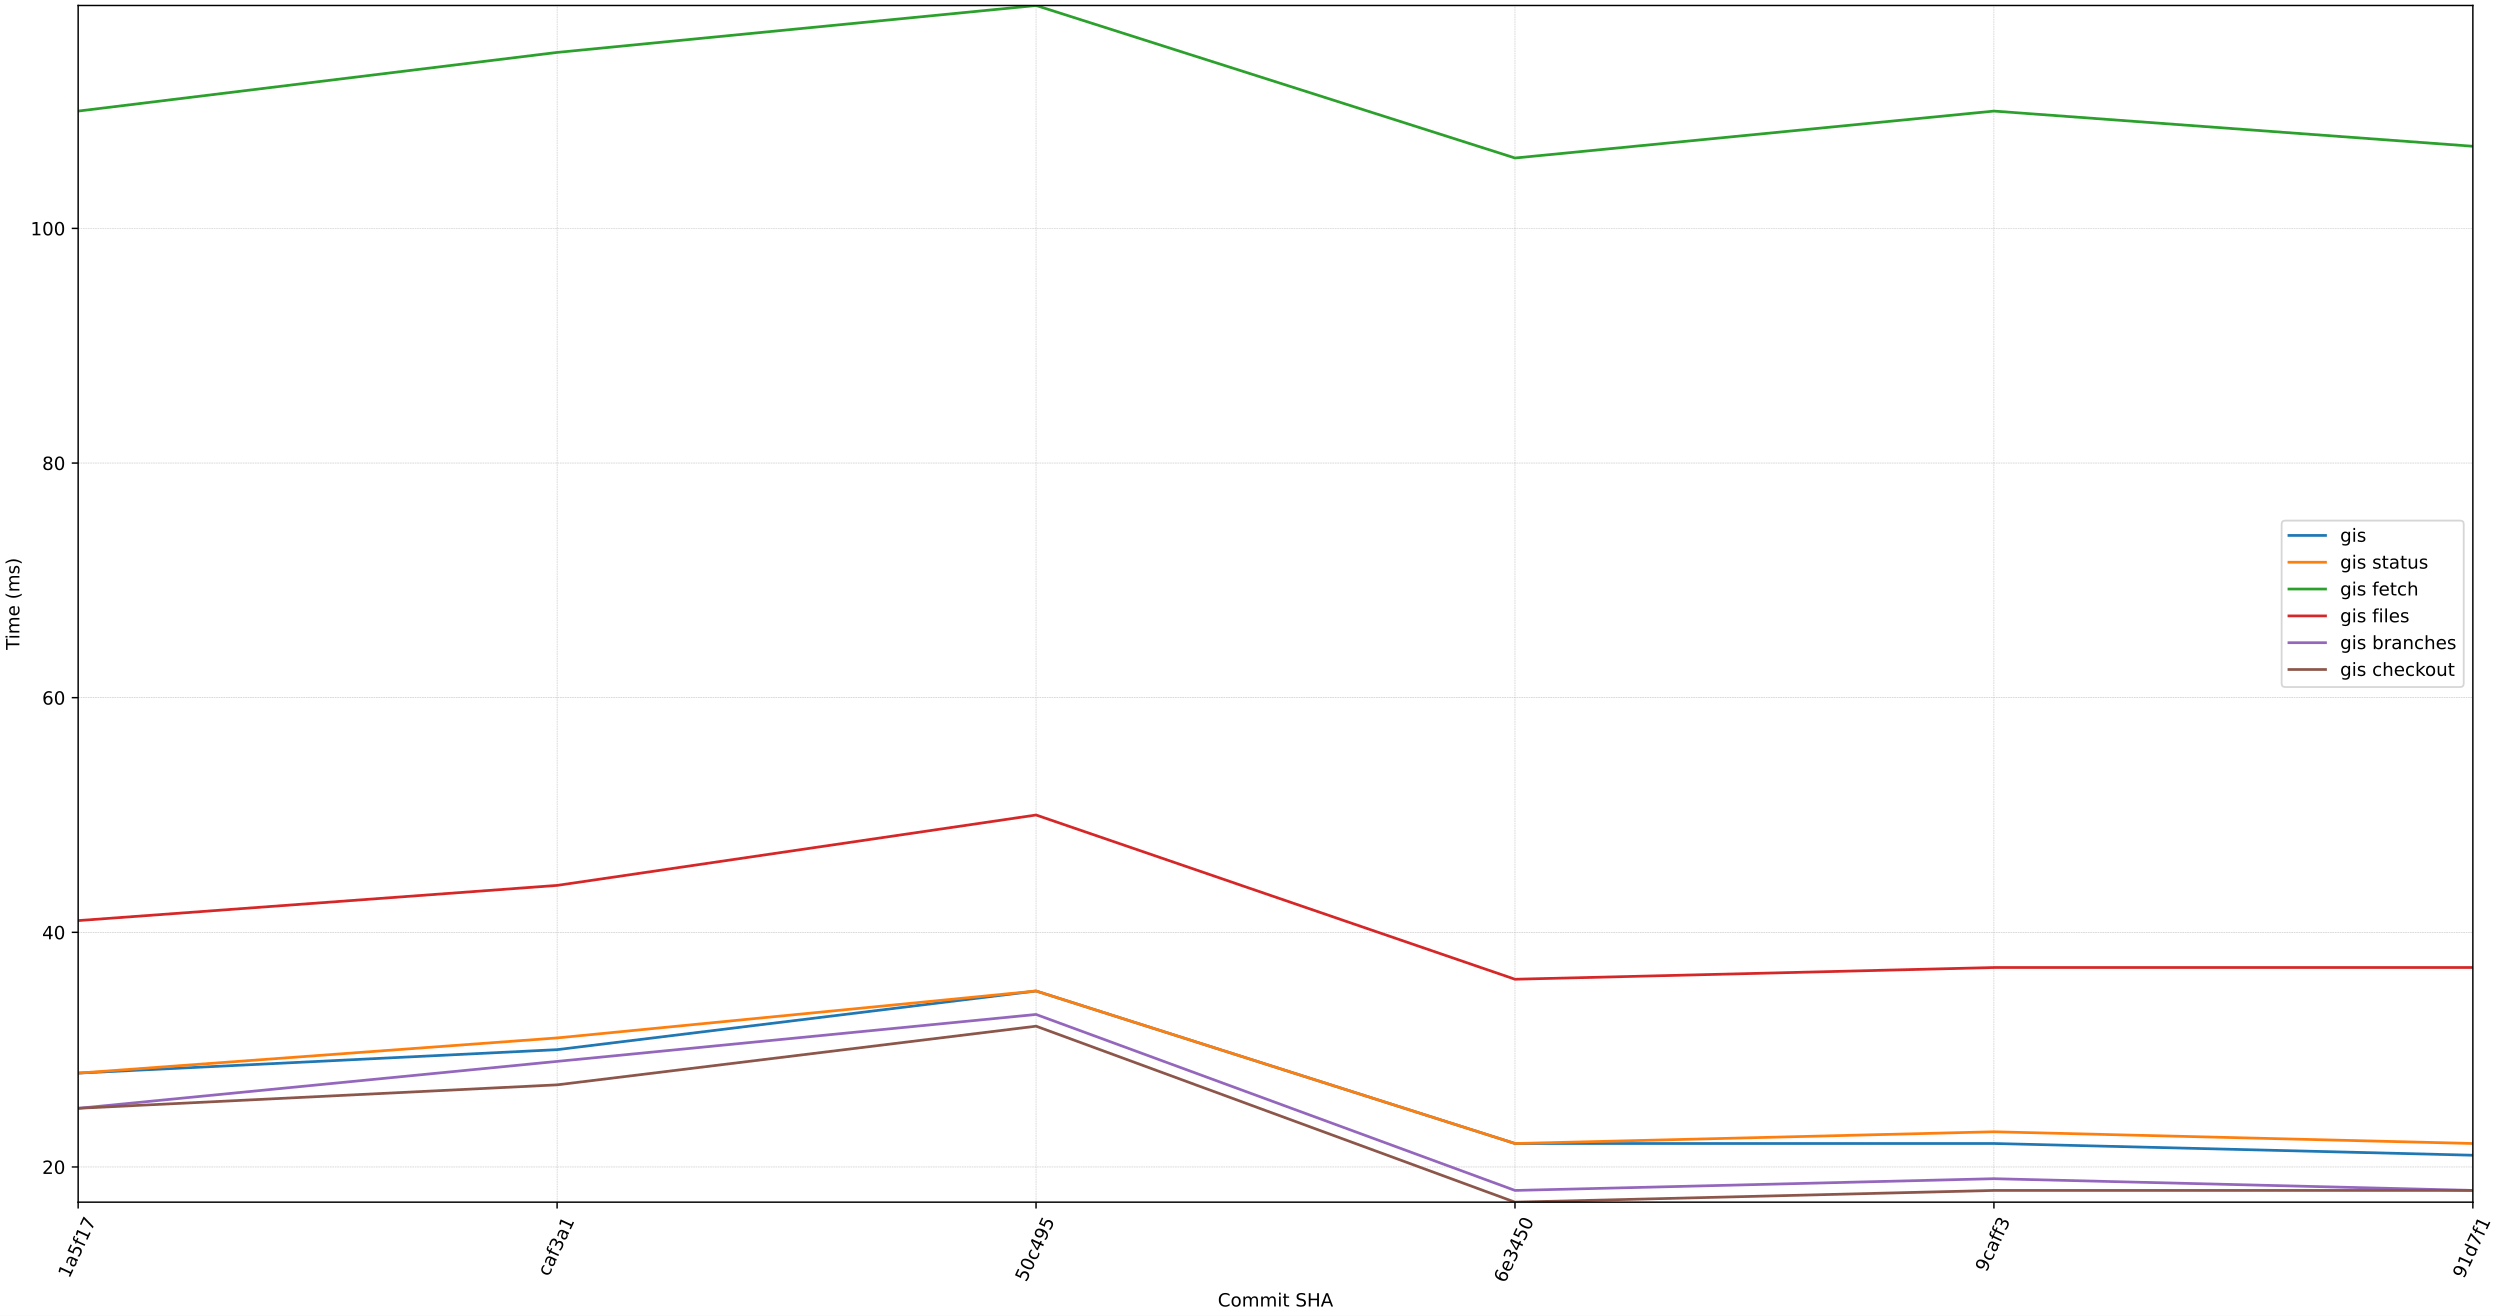
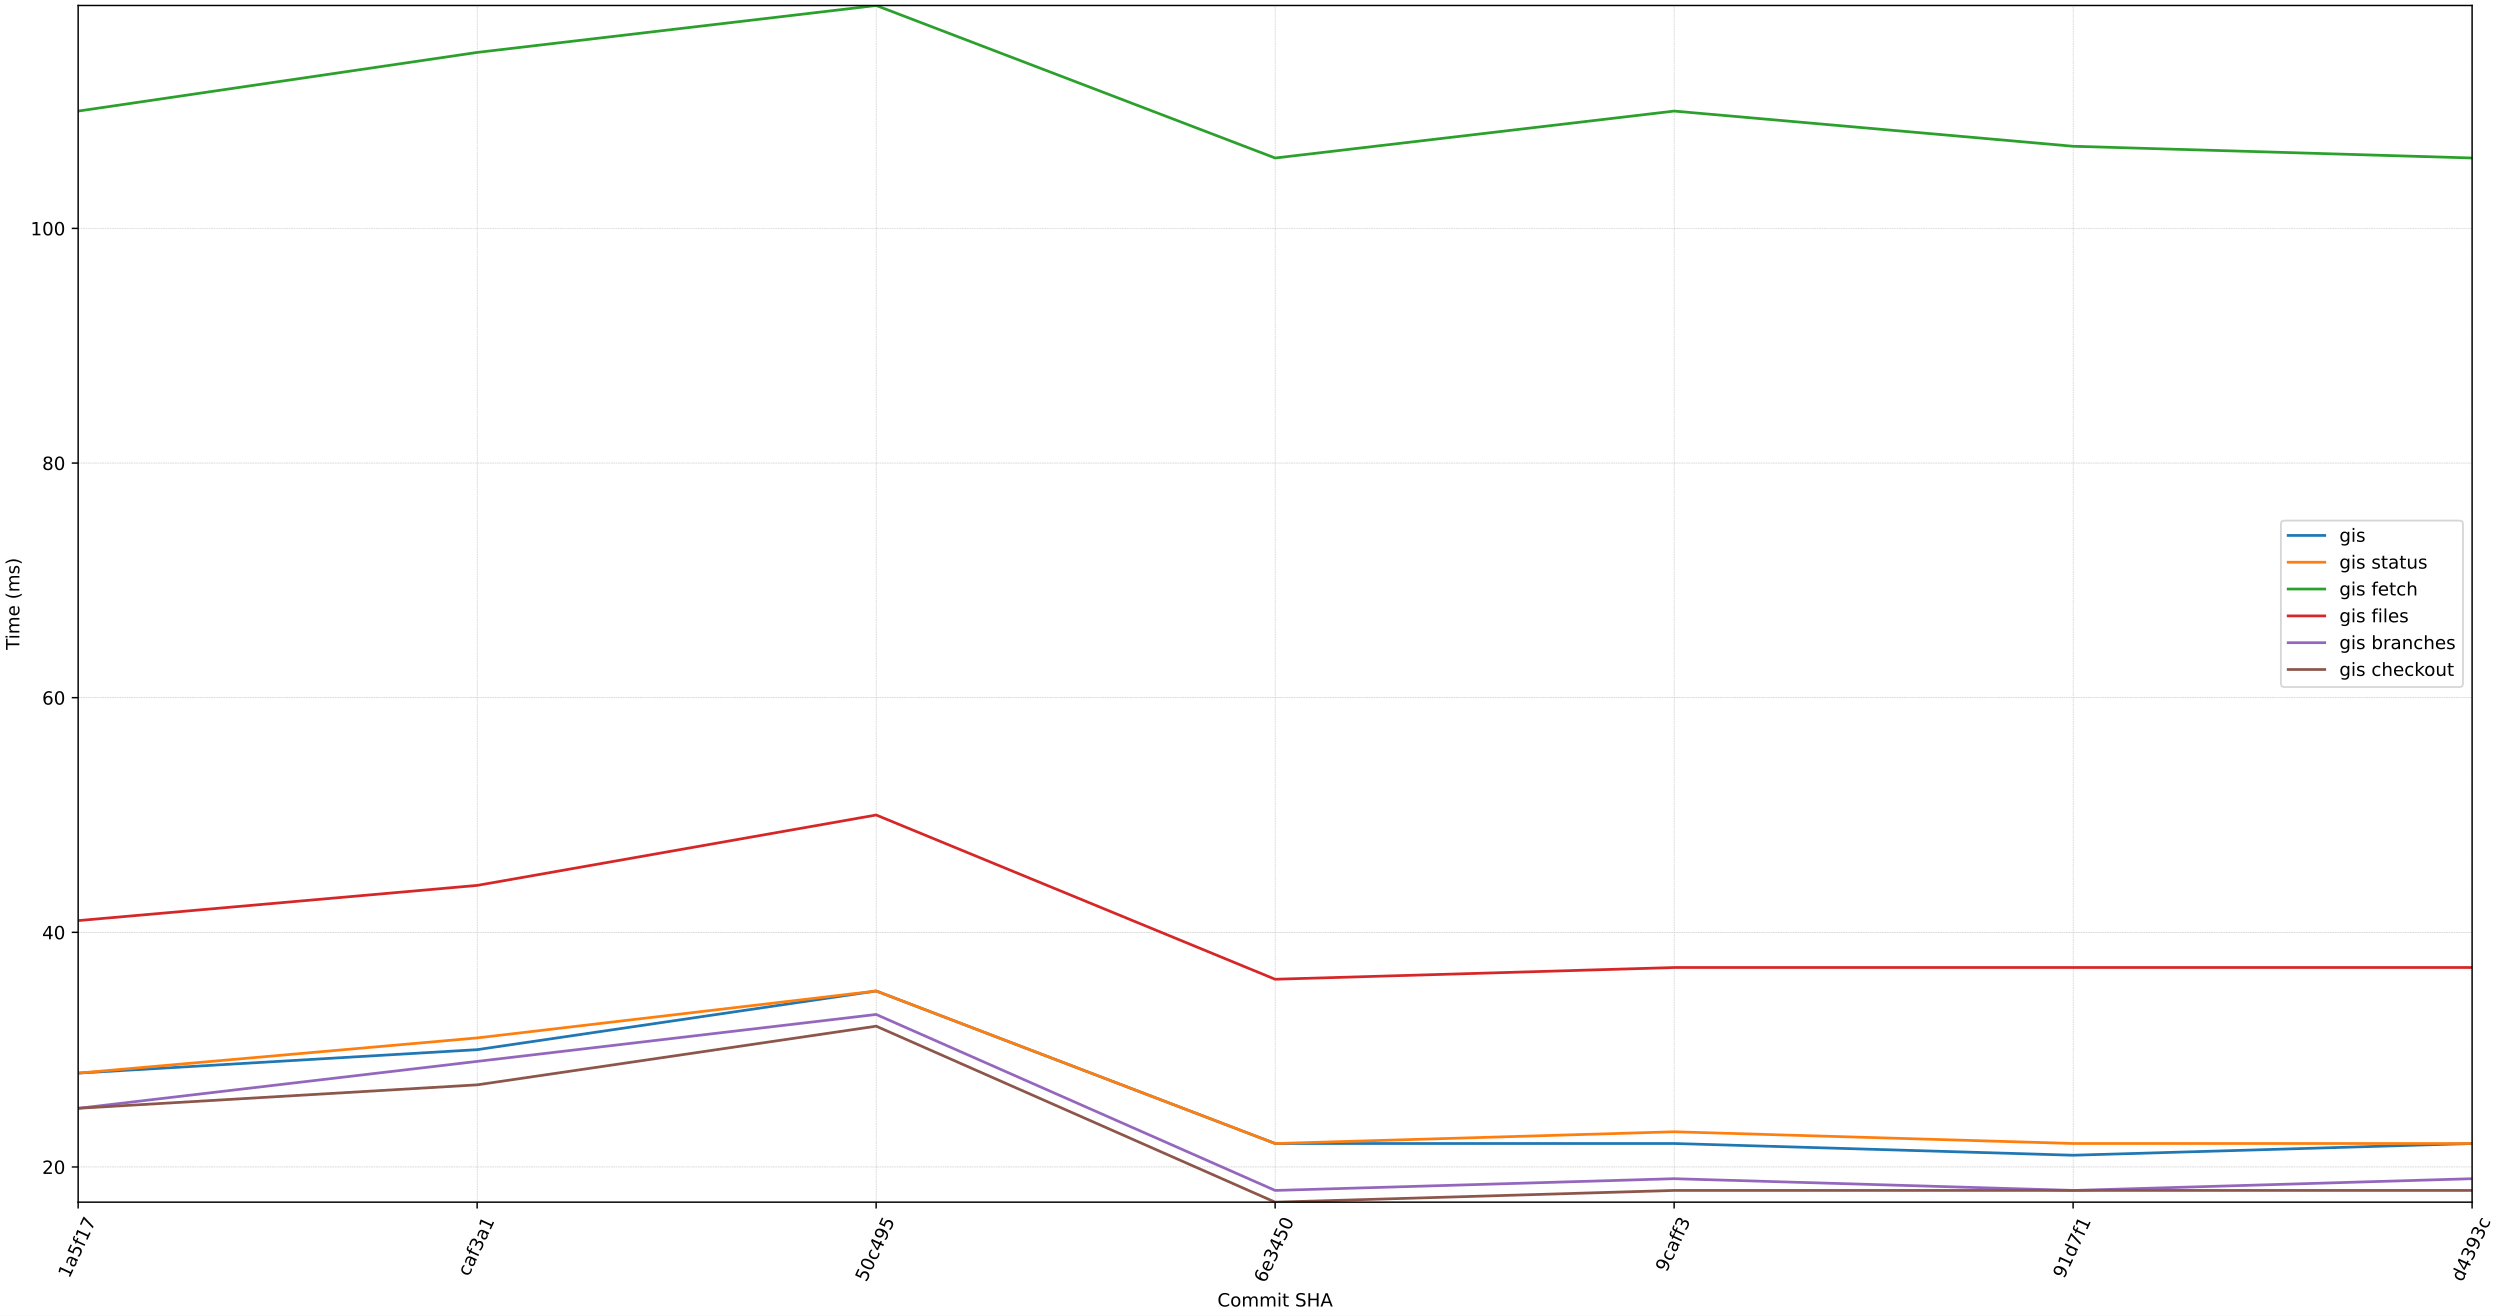
<svg xmlns="http://www.w3.org/2000/svg" xmlns:xlink="http://www.w3.org/1999/xlink" width="1368pt" height="720pt" viewBox="0 0 1368 720" version="1.1">
  <defs>
    <style type="text/css">*{stroke-linejoin: round; stroke-linecap: butt}</style>
  </defs>
  <g id="figure_1">
    <g id="patch_1">
      <path d="M 0 720  L 1368 720  L 1368 0  L 0 0  z " style="fill: #ffffff" />
    </g>
    <g id="axes_1">
      <g id="patch_2">
-         <path d="M 42.766 657.823  L 1353.151 657.823  L 1353.151 3  L 42.766 3  z " style="fill: #ffffff" />
+         <path d="M 42.766 657.823  L 1352.733 657.823  L 1352.733 3  L 42.766 3  z " style="fill: #ffffff" />
      </g>
      <g id="matplotlib.axis_1">
        <g id="xtick_1">
          <g id="line2d_1">
-             <path d="M 42.766 657.823  L 42.766 3  " clip-path="url(#p7c1e77d4f7)" style="fill: none; stroke-dasharray: 0.925,0.4; stroke-dashoffset: 0; stroke: #b0b0b0; stroke-width: 0.25" />
+             <path d="M 42.766 657.823  L 42.766 3  " clip-path="url(#p7af61960ef)" style="fill: none; stroke-dasharray: 0.925,0.4; stroke-dashoffset: 0; stroke: #b0b0b0; stroke-width: 0.25" />
          </g>
          <g id="line2d_2">
            <defs>
-               <path id="m65fc6c724a" d="M 0 0  L 0 3.5  " style="stroke: #000000; stroke-width: 0.8" />
-             </defs>
-             <g>
-               <use xlink:href="#m65fc6c724a" x="42.766" y="657.823" style="stroke: #000000; stroke-width: 0.8" />
+               <path id="meca8434b61" d="M 0 0  L 0 3.5  " style="stroke: #000000; stroke-width: 0.8" />
+             </defs>
+             <g>
+               <use xlink:href="#meca8434b61" x="42.766" y="657.823" style="stroke: #000000; stroke-width: 0.8" />
            </g>
          </g>
          <g id="text_1">
            <g transform="translate(37.85009 699.8442) rotate(-65) scale(0.1 -0.1)">
              <defs>
                <path id="DejaVuSans-31" d="M 794 531  L 1825 531  L 1825 4091  L 703 3866  L 703 4441  L 1819 4666  L 2450 4666  L 2450 531  L 3481 531  L 3481 0  L 794 0  L 794 531  z " transform="scale(0.015625)" />
                <path id="DejaVuSans-61" d="M 2194 1759  Q 1497 1759 1228 1600  Q 959 1441 959 1056  Q 959 750 1161 570  Q 1363 391 1709 391  Q 2188 391 2477 730  Q 2766 1069 2766 1631  L 2766 1759  L 2194 1759  z M 3341 1997  L 3341 0  L 2766 0  L 2766 531  Q 2569 213 2275 61  Q 1981 -91 1556 -91  Q 1019 -91 701 211  Q 384 513 384 1019  Q 384 1609 779 1909  Q 1175 2209 1959 2209  L 2766 2209  L 2766 2266  Q 2766 2663 2505 2880  Q 2244 3097 1772 3097  Q 1472 3097 1187 3025  Q 903 2953 641 2809  L 641 3341  Q 956 3463 1253 3523  Q 1550 3584 1831 3584  Q 2591 3584 2966 3190  Q 3341 2797 3341 1997  z " transform="scale(0.015625)" />
                <path id="DejaVuSans-35" d="M 691 4666  L 3169 4666  L 3169 4134  L 1269 4134  L 1269 2991  Q 1406 3038 1543 3061  Q 1681 3084 1819 3084  Q 2600 3084 3056 2656  Q 3513 2228 3513 1497  Q 3513 744 3044 326  Q 2575 -91 1722 -91  Q 1428 -91 1123 -41  Q 819 9 494 109  L 494 744  Q 775 591 1075 516  Q 1375 441 1709 441  Q 2250 441 2565 725  Q 2881 1009 2881 1497  Q 2881 1984 2565 2268  Q 2250 2553 1709 2553  Q 1456 2553 1204 2497  Q 953 2441 691 2322  L 691 4666  z " transform="scale(0.015625)" />
                <path id="DejaVuSans-66" d="M 2375 4863  L 2375 4384  L 1825 4384  Q 1516 4384 1395 4259  Q 1275 4134 1275 3809  L 1275 3500  L 2222 3500  L 2222 3053  L 1275 3053  L 1275 0  L 697 0  L 697 3053  L 147 3053  L 147 3500  L 697 3500  L 697 3744  Q 697 4328 969 4595  Q 1241 4863 1831 4863  L 2375 4863  z " transform="scale(0.015625)" />
                <path id="DejaVuSans-37" d="M 525 4666  L 3525 4666  L 3525 4397  L 1831 0  L 1172 0  L 2766 4134  L 525 4134  L 525 4666  z " transform="scale(0.015625)" />
              </defs>
              <use xlink:href="#DejaVuSans-31" />
              <use xlink:href="#DejaVuSans-61" x="63.623" />
              <use xlink:href="#DejaVuSans-35" x="124.902" />
              <use xlink:href="#DejaVuSans-66" x="188.525" />
              <use xlink:href="#DejaVuSans-31" x="223.73" />
              <use xlink:href="#DejaVuSans-37" x="287.354" />
            </g>
          </g>
        </g>
        <g id="xtick_2">
          <g id="line2d_3">
-             <path d="M 304.843 657.823  L 304.843 3  " clip-path="url(#p7c1e77d4f7)" style="fill: none; stroke-dasharray: 0.925,0.4; stroke-dashoffset: 0; stroke: #b0b0b0; stroke-width: 0.25" />
+             <path d="M 261.094 657.823  L 261.094 3  " clip-path="url(#p7af61960ef)" style="fill: none; stroke-dasharray: 0.925,0.4; stroke-dashoffset: 0; stroke: #b0b0b0; stroke-width: 0.25" />
          </g>
          <g id="line2d_4">
            <g>
-               <use xlink:href="#m65fc6c724a" x="304.843" y="657.823" style="stroke: #000000; stroke-width: 0.8" />
+               <use xlink:href="#meca8434b61" x="261.094" y="657.823" style="stroke: #000000; stroke-width: 0.8" />
            </g>
          </g>
          <g id="text_2">
-             <g transform="translate(300.1592 698.8486) rotate(-65) scale(0.1 -0.1)">
+             <g transform="translate(256.41 698.8486) rotate(-65) scale(0.1 -0.1)">
              <defs>
                <path id="DejaVuSans-63" d="M 3122 3366  L 3122 2828  Q 2878 2963 2633 3030  Q 2388 3097 2138 3097  Q 1578 3097 1268 2742  Q 959 2388 959 1747  Q 959 1106 1268 751  Q 1578 397 2138 397  Q 2388 397 2633 464  Q 2878 531 3122 666  L 3122 134  Q 2881 22 2623 -34  Q 2366 -91 2075 -91  Q 1284 -91 818 406  Q 353 903 353 1747  Q 353 2603 823 3093  Q 1294 3584 2113 3584  Q 2378 3584 2631 3529  Q 2884 3475 3122 3366  z " transform="scale(0.015625)" />
                <path id="DejaVuSans-33" d="M 2597 2516  Q 3050 2419 3304 2112  Q 3559 1806 3559 1356  Q 3559 666 3084 287  Q 2609 -91 1734 -91  Q 1441 -91 1130 -33  Q 819 25 488 141  L 488 750  Q 750 597 1062 519  Q 1375 441 1716 441  Q 2309 441 2620 675  Q 2931 909 2931 1356  Q 2931 1769 2642 2001  Q 2353 2234 1838 2234  L 1294 2234  L 1294 2753  L 1863 2753  Q 2328 2753 2575 2939  Q 2822 3125 2822 3475  Q 2822 3834 2567 4026  Q 2313 4219 1838 4219  Q 1578 4219 1281 4162  Q 984 4106 628 3988  L 628 4550  Q 988 4650 1302 4700  Q 1616 4750 1894 4750  Q 2613 4750 3031 4423  Q 3450 4097 3450 3541  Q 3450 3153 3228 2886  Q 3006 2619 2597 2516  z " transform="scale(0.015625)" />
              </defs>
              <use xlink:href="#DejaVuSans-63" />
              <use xlink:href="#DejaVuSans-61" x="54.98" />
              <use xlink:href="#DejaVuSans-66" x="116.26" />
              <use xlink:href="#DejaVuSans-33" x="151.465" />
              <use xlink:href="#DejaVuSans-61" x="215.088" />
              <use xlink:href="#DejaVuSans-31" x="276.367" />
            </g>
          </g>
        </g>
        <g id="xtick_3">
          <g id="line2d_5">
-             <path d="M 566.92 657.823  L 566.92 3  " clip-path="url(#p7c1e77d4f7)" style="fill: none; stroke-dasharray: 0.925,0.4; stroke-dashoffset: 0; stroke: #b0b0b0; stroke-width: 0.25" />
+             <path d="M 479.422 657.823  L 479.422 3  " clip-path="url(#p7af61960ef)" style="fill: none; stroke-dasharray: 0.925,0.4; stroke-dashoffset: 0; stroke: #b0b0b0; stroke-width: 0.25" />
          </g>
          <g id="line2d_6">
            <g>
-               <use xlink:href="#m65fc6c724a" x="566.92" y="657.823" style="stroke: #000000; stroke-width: 0.8" />
+               <use xlink:href="#meca8434b61" x="479.422" y="657.823" style="stroke: #000000; stroke-width: 0.8" />
            </g>
          </g>
          <g id="text_3">
-             <g transform="translate(561.5366 701.8494) rotate(-65) scale(0.1 -0.1)">
+             <g transform="translate(474.0382 701.8494) rotate(-65) scale(0.1 -0.1)">
              <defs>
                <path id="DejaVuSans-30" d="M 2034 4250  Q 1547 4250 1301 3770  Q 1056 3291 1056 2328  Q 1056 1369 1301 889  Q 1547 409 2034 409  Q 2525 409 2770 889  Q 3016 1369 3016 2328  Q 3016 3291 2770 3770  Q 2525 4250 2034 4250  z M 2034 4750  Q 2819 4750 3233 4129  Q 3647 3509 3647 2328  Q 3647 1150 3233 529  Q 2819 -91 2034 -91  Q 1250 -91 836 529  Q 422 1150 422 2328  Q 422 3509 836 4129  Q 1250 4750 2034 4750  z " transform="scale(0.015625)" />
                <path id="DejaVuSans-34" d="M 2419 4116  L 825 1625  L 2419 1625  L 2419 4116  z M 2253 4666  L 3047 4666  L 3047 1625  L 3713 1625  L 3713 1100  L 3047 1100  L 3047 0  L 2419 0  L 2419 1100  L 313 1100  L 313 1709  L 2253 4666  z " transform="scale(0.015625)" />
                <path id="DejaVuSans-39" d="M 703 97  L 703 672  Q 941 559 1184 500  Q 1428 441 1663 441  Q 2288 441 2617 861  Q 2947 1281 2994 2138  Q 2813 1869 2534 1725  Q 2256 1581 1919 1581  Q 1219 1581 811 2004  Q 403 2428 403 3163  Q 403 3881 828 4315  Q 1253 4750 1959 4750  Q 2769 4750 3195 4129  Q 3622 3509 3622 2328  Q 3622 1225 3098 567  Q 2575 -91 1691 -91  Q 1453 -91 1209 -44  Q 966 3 703 97  z M 1959 2075  Q 2384 2075 2632 2365  Q 2881 2656 2881 3163  Q 2881 3666 2632 3958  Q 2384 4250 1959 4250  Q 1534 4250 1286 3958  Q 1038 3666 1038 3163  Q 1038 2656 1286 2365  Q 1534 2075 1959 2075  z " transform="scale(0.015625)" />
              </defs>
              <use xlink:href="#DejaVuSans-35" />
              <use xlink:href="#DejaVuSans-30" x="63.623" />
              <use xlink:href="#DejaVuSans-63" x="127.246" />
              <use xlink:href="#DejaVuSans-34" x="182.227" />
              <use xlink:href="#DejaVuSans-39" x="245.85" />
              <use xlink:href="#DejaVuSans-35" x="309.473" />
            </g>
          </g>
        </g>
        <g id="xtick_4">
          <g id="line2d_7">
-             <path d="M 828.997 657.823  L 828.997 3  " clip-path="url(#p7c1e77d4f7)" style="fill: none; stroke-dasharray: 0.925,0.4; stroke-dashoffset: 0; stroke: #b0b0b0; stroke-width: 0.25" />
+             <path d="M 697.749 657.823  L 697.749 3  " clip-path="url(#p7af61960ef)" style="fill: none; stroke-dasharray: 0.925,0.4; stroke-dashoffset: 0; stroke: #b0b0b0; stroke-width: 0.25" />
          </g>
          <g id="line2d_8">
            <g>
-               <use xlink:href="#m65fc6c724a" x="828.997" y="657.823" style="stroke: #000000; stroke-width: 0.8" />
+               <use xlink:href="#meca8434b61" x="697.749" y="657.823" style="stroke: #000000; stroke-width: 0.8" />
            </g>
          </g>
          <g id="text_4">
-             <g transform="translate(823.4752 702.4427) rotate(-65) scale(0.1 -0.1)">
+             <g transform="translate(692.2277 702.4427) rotate(-65) scale(0.1 -0.1)">
              <defs>
                <path id="DejaVuSans-36" d="M 2113 2584  Q 1688 2584 1439 2293  Q 1191 2003 1191 1497  Q 1191 994 1439 701  Q 1688 409 2113 409  Q 2538 409 2786 701  Q 3034 994 3034 1497  Q 3034 2003 2786 2293  Q 2538 2584 2113 2584  z M 3366 4563  L 3366 3988  Q 3128 4100 2886 4159  Q 2644 4219 2406 4219  Q 1781 4219 1451 3797  Q 1122 3375 1075 2522  Q 1259 2794 1537 2939  Q 1816 3084 2150 3084  Q 2853 3084 3261 2657  Q 3669 2231 3669 1497  Q 3669 778 3244 343  Q 2819 -91 2113 -91  Q 1303 -91 875 529  Q 447 1150 447 2328  Q 447 3434 972 4092  Q 1497 4750 2381 4750  Q 2619 4750 2861 4703  Q 3103 4656 3366 4563  z " transform="scale(0.015625)" />
                <path id="DejaVuSans-65" d="M 3597 1894  L 3597 1613  L 953 1613  Q 991 1019 1311 708  Q 1631 397 2203 397  Q 2534 397 2845 478  Q 3156 559 3463 722  L 3463 178  Q 3153 47 2828 -22  Q 2503 -91 2169 -91  Q 1331 -91 842 396  Q 353 884 353 1716  Q 353 2575 817 3079  Q 1281 3584 2069 3584  Q 2775 3584 3186 3129  Q 3597 2675 3597 1894  z M 3022 2063  Q 3016 2534 2758 2815  Q 2500 3097 2075 3097  Q 1594 3097 1305 2825  Q 1016 2553 972 2059  L 3022 2063  z " transform="scale(0.015625)" />
              </defs>
              <use xlink:href="#DejaVuSans-36" />
              <use xlink:href="#DejaVuSans-65" x="63.623" />
              <use xlink:href="#DejaVuSans-33" x="125.146" />
              <use xlink:href="#DejaVuSans-34" x="188.77" />
              <use xlink:href="#DejaVuSans-35" x="252.393" />
              <use xlink:href="#DejaVuSans-30" x="316.016" />
            </g>
          </g>
        </g>
        <g id="xtick_5">
          <g id="line2d_9">
-             <path d="M 1091.074 657.823  L 1091.074 3  " clip-path="url(#p7c1e77d4f7)" style="fill: none; stroke-dasharray: 0.925,0.4; stroke-dashoffset: 0; stroke: #b0b0b0; stroke-width: 0.25" />
+             <path d="M 916.077 657.823  L 916.077 3  " clip-path="url(#p7af61960ef)" style="fill: none; stroke-dasharray: 0.925,0.4; stroke-dashoffset: 0; stroke: #b0b0b0; stroke-width: 0.25" />
          </g>
          <g id="line2d_10">
            <g>
-               <use xlink:href="#m65fc6c724a" x="1091.074" y="657.823" style="stroke: #000000; stroke-width: 0.8" />
+               <use xlink:href="#meca8434b61" x="916.077" y="657.823" style="stroke: #000000; stroke-width: 0.8" />
            </g>
          </g>
          <g id="text_5">
-             <g transform="translate(1086.941 696.4852) rotate(-65) scale(0.1 -0.1)">
+             <g transform="translate(911.9446 696.4852) rotate(-65) scale(0.1 -0.1)">
              <use xlink:href="#DejaVuSans-39" />
              <use xlink:href="#DejaVuSans-63" x="63.623" />
              <use xlink:href="#DejaVuSans-61" x="118.604" />
              <use xlink:href="#DejaVuSans-66" x="179.883" />
              <use xlink:href="#DejaVuSans-66" x="215.088" />
              <use xlink:href="#DejaVuSans-33" x="250.293" />
            </g>
          </g>
        </g>
        <g id="xtick_6">
          <g id="line2d_11">
-             <path d="M 1353.151 657.823  L 1353.151 3  " clip-path="url(#p7c1e77d4f7)" style="fill: none; stroke-dasharray: 0.925,0.4; stroke-dashoffset: 0; stroke: #b0b0b0; stroke-width: 0.25" />
+             <path d="M 1134.405 657.823  L 1134.405 3  " clip-path="url(#p7af61960ef)" style="fill: none; stroke-dasharray: 0.925,0.4; stroke-dashoffset: 0; stroke: #b0b0b0; stroke-width: 0.25" />
          </g>
          <g id="line2d_12">
            <g>
-               <use xlink:href="#m65fc6c724a" x="1353.151" y="657.823" style="stroke: #000000; stroke-width: 0.8" />
+               <use xlink:href="#meca8434b61" x="1134.405" y="657.823" style="stroke: #000000; stroke-width: 0.8" />
            </g>
          </g>
          <g id="text_6">
-             <g transform="translate(1348.189 700.0438) rotate(-65) scale(0.1 -0.1)">
+             <g transform="translate(1129.443 700.0438) rotate(-65) scale(0.1 -0.1)">
              <defs>
                <path id="DejaVuSans-64" d="M 2906 2969  L 2906 4863  L 3481 4863  L 3481 0  L 2906 0  L 2906 525  Q 2725 213 2448 61  Q 2172 -91 1784 -91  Q 1150 -91 751 415  Q 353 922 353 1747  Q 353 2572 751 3078  Q 1150 3584 1784 3584  Q 2172 3584 2448 3432  Q 2725 3281 2906 2969  z M 947 1747  Q 947 1113 1208 752  Q 1469 391 1925 391  Q 2381 391 2643 752  Q 2906 1113 2906 1747  Q 2906 2381 2643 2742  Q 2381 3103 1925 3103  Q 1469 3103 1208 2742  Q 947 2381 947 1747  z " transform="scale(0.015625)" />
              </defs>
              <use xlink:href="#DejaVuSans-39" />
              <use xlink:href="#DejaVuSans-31" x="63.623" />
              <use xlink:href="#DejaVuSans-64" x="127.246" />
              <use xlink:href="#DejaVuSans-37" x="190.723" />
              <use xlink:href="#DejaVuSans-66" x="254.346" />
              <use xlink:href="#DejaVuSans-31" x="289.551" />
            </g>
          </g>
        </g>
-         <g id="text_7">
-           <g transform="translate(666.374 714.9201) scale(0.1 -0.1)">
+         <g id="xtick_7">
+           <g id="line2d_13">
+             <path d="M 1352.733 657.823  L 1352.733 3  " clip-path="url(#p7af61960ef)" style="fill: none; stroke-dasharray: 0.925,0.4; stroke-dashoffset: 0; stroke: #b0b0b0; stroke-width: 0.25" />
+           </g>
+           <g id="line2d_14">
+             <g>
+               <use xlink:href="#meca8434b61" x="1352.733" y="657.823" style="stroke: #000000; stroke-width: 0.8" />
+             </g>
+           </g>
+           <g id="text_7">
+             <g transform="translate(1347.353 701.8366) rotate(-65) scale(0.1 -0.1)">
+               <use xlink:href="#DejaVuSans-64" />
+               <use xlink:href="#DejaVuSans-34" x="63.477" />
+               <use xlink:href="#DejaVuSans-33" x="127.1" />
+               <use xlink:href="#DejaVuSans-39" x="190.723" />
+               <use xlink:href="#DejaVuSans-33" x="254.346" />
+               <use xlink:href="#DejaVuSans-63" x="317.969" />
+             </g>
+           </g>
+         </g>
+         <g id="text_8">
+           <g transform="translate(666.165 714.9201) scale(0.1 -0.1)">
            <defs>
              <path id="DejaVuSans-43" d="M 4122 4306  L 4122 3641  Q 3803 3938 3442 4084  Q 3081 4231 2675 4231  Q 1875 4231 1450 3742  Q 1025 3253 1025 2328  Q 1025 1406 1450 917  Q 1875 428 2675 428  Q 3081 428 3442 575  Q 3803 722 4122 1019  L 4122 359  Q 3791 134 3420 21  Q 3050 -91 2638 -91  Q 1578 -91 968 557  Q 359 1206 359 2328  Q 359 3453 968 4101  Q 1578 4750 2638 4750  Q 3056 4750 3426 4639  Q 3797 4528 4122 4306  z " transform="scale(0.015625)" />
              <path id="DejaVuSans-6f" d="M 1959 3097  Q 1497 3097 1228 2736  Q 959 2375 959 1747  Q 959 1119 1226 758  Q 1494 397 1959 397  Q 2419 397 2687 759  Q 2956 1122 2956 1747  Q 2956 2369 2687 2733  Q 2419 3097 1959 3097  z M 1959 3584  Q 2709 3584 3137 3096  Q 3566 2609 3566 1747  Q 3566 888 3137 398  Q 2709 -91 1959 -91  Q 1206 -91 779 398  Q 353 888 353 1747  Q 353 2609 779 3096  Q 1206 3584 1959 3584  z " transform="scale(0.015625)" />
              <path id="DejaVuSans-6d" d="M 3328 2828  Q 3544 3216 3844 3400  Q 4144 3584 4550 3584  Q 5097 3584 5394 3201  Q 5691 2819 5691 2113  L 5691 0  L 5113 0  L 5113 2094  Q 5113 2597 4934 2840  Q 4756 3084 4391 3084  Q 3944 3084 3684 2787  Q 3425 2491 3425 1978  L 3425 0  L 2847 0  L 2847 2094  Q 2847 2600 2669 2842  Q 2491 3084 2119 3084  Q 1678 3084 1418 2786  Q 1159 2488 1159 1978  L 1159 0  L 581 0  L 581 3500  L 1159 3500  L 1159 2956  Q 1356 3278 1631 3431  Q 1906 3584 2284 3584  Q 2666 3584 2933 3390  Q 3200 3197 3328 2828  z " transform="scale(0.015625)" />
              <path id="DejaVuSans-69" d="M 603 3500  L 1178 3500  L 1178 0  L 603 0  L 603 3500  z M 603 4863  L 1178 4863  L 1178 4134  L 603 4134  L 603 4863  z " transform="scale(0.015625)" />
              <path id="DejaVuSans-74" d="M 1172 4494  L 1172 3500  L 2356 3500  L 2356 3053  L 1172 3053  L 1172 1153  Q 1172 725 1289 603  Q 1406 481 1766 481  L 2356 481  L 2356 0  L 1766 0  Q 1100 0 847 248  Q 594 497 594 1153  L 594 3053  L 172 3053  L 172 3500  L 594 3500  L 594 4494  L 1172 4494  z " transform="scale(0.015625)" />
              <path id="DejaVuSans-20" transform="scale(0.015625)" />
              <path id="DejaVuSans-53" d="M 3425 4513  L 3425 3897  Q 3066 4069 2747 4153  Q 2428 4238 2131 4238  Q 1616 4238 1336 4038  Q 1056 3838 1056 3469  Q 1056 3159 1242 3001  Q 1428 2844 1947 2747  L 2328 2669  Q 3034 2534 3370 2195  Q 3706 1856 3706 1288  Q 3706 609 3251 259  Q 2797 -91 1919 -91  Q 1588 -91 1214 -16  Q 841 59 441 206  L 441 856  Q 825 641 1194 531  Q 1563 422 1919 422  Q 2459 422 2753 634  Q 3047 847 3047 1241  Q 3047 1584 2836 1778  Q 2625 1972 2144 2069  L 1759 2144  Q 1053 2284 737 2584  Q 422 2884 422 3419  Q 422 4038 858 4394  Q 1294 4750 2059 4750  Q 2388 4750 2728 4690  Q 3069 4631 3425 4513  z " transform="scale(0.015625)" />
              <path id="DejaVuSans-48" d="M 628 4666  L 1259 4666  L 1259 2753  L 3553 2753  L 3553 4666  L 4184 4666  L 4184 0  L 3553 0  L 3553 2222  L 1259 2222  L 1259 0  L 628 0  L 628 4666  z " transform="scale(0.015625)" />
              <path id="DejaVuSans-41" d="M 2188 4044  L 1331 1722  L 3047 1722  L 2188 4044  z M 1831 4666  L 2547 4666  L 4325 0  L 3669 0  L 3244 1197  L 1141 1197  L 716 0  L 50 0  L 1831 4666  z " transform="scale(0.015625)" />
            </defs>
            <use xlink:href="#DejaVuSans-43" />
            <use xlink:href="#DejaVuSans-6f" x="69.824" />
            <use xlink:href="#DejaVuSans-6d" x="131.006" />
            <use xlink:href="#DejaVuSans-6d" x="228.418" />
            <use xlink:href="#DejaVuSans-69" x="325.83" />
            <use xlink:href="#DejaVuSans-74" x="353.613" />
            <use xlink:href="#DejaVuSans-20" x="392.822" />
            <use xlink:href="#DejaVuSans-53" x="424.609" />
            <use xlink:href="#DejaVuSans-48" x="488.086" />
            <use xlink:href="#DejaVuSans-41" x="563.281" />
          </g>
        </g>
      </g>
      <g id="matplotlib.axis_2">
        <g id="ytick_1">
-           <g id="line2d_13">
-             <path d="M 42.766 638.563  L 1353.151 638.563  " clip-path="url(#p7c1e77d4f7)" style="fill: none; stroke-dasharray: 0.925,0.4; stroke-dashoffset: 0; stroke: #b0b0b0; stroke-width: 0.25" />
-           </g>
-           <g id="line2d_14">
-             <defs>
-               <path id="mfb8da39ab6" d="M 0 0  L -3.5 0  " style="stroke: #000000; stroke-width: 0.8" />
-             </defs>
-             <g>
-               <use xlink:href="#mfb8da39ab6" x="42.766" y="638.563" style="stroke: #000000; stroke-width: 0.8" />
-             </g>
-           </g>
-           <g id="text_8">
+           <g id="line2d_15">
+             <path d="M 42.766 638.563  L 1352.733 638.563  " clip-path="url(#p7af61960ef)" style="fill: none; stroke-dasharray: 0.925,0.4; stroke-dashoffset: 0; stroke: #b0b0b0; stroke-width: 0.25" />
+           </g>
+           <g id="line2d_16">
+             <defs>
+               <path id="mf3025e511c" d="M 0 0  L -3.5 0  " style="stroke: #000000; stroke-width: 0.8" />
+             </defs>
+             <g>
+               <use xlink:href="#mf3025e511c" x="42.766" y="638.563" style="stroke: #000000; stroke-width: 0.8" />
+             </g>
+           </g>
+           <g id="text_9">
            <g transform="translate(23.04087 642.3627) scale(0.1 -0.1)">
              <defs>
                <path id="DejaVuSans-32" d="M 1228 531  L 3431 531  L 3431 0  L 469 0  L 469 531  Q 828 903 1448 1529  Q 2069 2156 2228 2338  Q 2531 2678 2651 2914  Q 2772 3150 2772 3378  Q 2772 3750 2511 3984  Q 2250 4219 1831 4219  Q 1534 4219 1204 4116  Q 875 4013 500 3803  L 500 4441  Q 881 4594 1212 4672  Q 1544 4750 1819 4750  Q 2544 4750 2975 4387  Q 3406 4025 3406 3419  Q 3406 3131 3298 2873  Q 3191 2616 2906 2266  Q 2828 2175 2409 1742  Q 1991 1309 1228 531  z " transform="scale(0.015625)" />
              </defs>
              <use xlink:href="#DejaVuSans-32" />
              <use xlink:href="#DejaVuSans-30" x="63.623" />
            </g>
          </g>
        </g>
        <g id="ytick_2">
-           <g id="line2d_15">
-             <path d="M 42.766 510.167  L 1353.151 510.167  " clip-path="url(#p7c1e77d4f7)" style="fill: none; stroke-dasharray: 0.925,0.4; stroke-dashoffset: 0; stroke: #b0b0b0; stroke-width: 0.25" />
-           </g>
-           <g id="line2d_16">
-             <g>
-               <use xlink:href="#mfb8da39ab6" x="42.766" y="510.167" style="stroke: #000000; stroke-width: 0.8" />
-             </g>
-           </g>
-           <g id="text_9">
+           <g id="line2d_17">
+             <path d="M 42.766 510.167  L 1352.733 510.167  " clip-path="url(#p7af61960ef)" style="fill: none; stroke-dasharray: 0.925,0.4; stroke-dashoffset: 0; stroke: #b0b0b0; stroke-width: 0.25" />
+           </g>
+           <g id="line2d_18">
+             <g>
+               <use xlink:href="#mf3025e511c" x="42.766" y="510.167" style="stroke: #000000; stroke-width: 0.8" />
+             </g>
+           </g>
+           <g id="text_10">
            <g transform="translate(23.04087 513.9661) scale(0.1 -0.1)">
              <use xlink:href="#DejaVuSans-34" />
              <use xlink:href="#DejaVuSans-30" x="63.623" />
            </g>
          </g>
        </g>
        <g id="ytick_3">
-           <g id="line2d_17">
-             <path d="M 42.766 381.77  L 1353.151 381.77  " clip-path="url(#p7c1e77d4f7)" style="fill: none; stroke-dasharray: 0.925,0.4; stroke-dashoffset: 0; stroke: #b0b0b0; stroke-width: 0.25" />
-           </g>
-           <g id="line2d_18">
-             <g>
-               <use xlink:href="#mfb8da39ab6" x="42.766" y="381.77" style="stroke: #000000; stroke-width: 0.8" />
-             </g>
-           </g>
-           <g id="text_10">
+           <g id="line2d_19">
+             <path d="M 42.766 381.77  L 1352.733 381.77  " clip-path="url(#p7af61960ef)" style="fill: none; stroke-dasharray: 0.925,0.4; stroke-dashoffset: 0; stroke: #b0b0b0; stroke-width: 0.25" />
+           </g>
+           <g id="line2d_20">
+             <g>
+               <use xlink:href="#mf3025e511c" x="42.766" y="381.77" style="stroke: #000000; stroke-width: 0.8" />
+             </g>
+           </g>
+           <g id="text_11">
            <g transform="translate(23.04087 385.5695) scale(0.1 -0.1)">
              <use xlink:href="#DejaVuSans-36" />
              <use xlink:href="#DejaVuSans-30" x="63.623" />
            </g>
          </g>
        </g>
        <g id="ytick_4">
-           <g id="line2d_19">
-             <path d="M 42.766 253.374  L 1353.151 253.374  " clip-path="url(#p7c1e77d4f7)" style="fill: none; stroke-dasharray: 0.925,0.4; stroke-dashoffset: 0; stroke: #b0b0b0; stroke-width: 0.25" />
-           </g>
-           <g id="line2d_20">
-             <g>
-               <use xlink:href="#mfb8da39ab6" x="42.766" y="253.374" style="stroke: #000000; stroke-width: 0.8" />
-             </g>
-           </g>
-           <g id="text_11">
+           <g id="line2d_21">
+             <path d="M 42.766 253.374  L 1352.733 253.374  " clip-path="url(#p7af61960ef)" style="fill: none; stroke-dasharray: 0.925,0.4; stroke-dashoffset: 0; stroke: #b0b0b0; stroke-width: 0.25" />
+           </g>
+           <g id="line2d_22">
+             <g>
+               <use xlink:href="#mf3025e511c" x="42.766" y="253.374" style="stroke: #000000; stroke-width: 0.8" />
+             </g>
+           </g>
+           <g id="text_12">
            <g transform="translate(23.04087 257.1728) scale(0.1 -0.1)">
              <defs>
                <path id="DejaVuSans-38" d="M 2034 2216  Q 1584 2216 1326 1975  Q 1069 1734 1069 1313  Q 1069 891 1326 650  Q 1584 409 2034 409  Q 2484 409 2743 651  Q 3003 894 3003 1313  Q 3003 1734 2745 1975  Q 2488 2216 2034 2216  z M 1403 2484  Q 997 2584 770 2862  Q 544 3141 544 3541  Q 544 4100 942 4425  Q 1341 4750 2034 4750  Q 2731 4750 3128 4425  Q 3525 4100 3525 3541  Q 3525 3141 3298 2862  Q 3072 2584 2669 2484  Q 3125 2378 3379 2068  Q 3634 1759 3634 1313  Q 3634 634 3220 271  Q 2806 -91 2034 -91  Q 1263 -91 848 271  Q 434 634 434 1313  Q 434 1759 690 2068  Q 947 2378 1403 2484  z M 1172 3481  Q 1172 3119 1398 2916  Q 1625 2713 2034 2713  Q 2441 2713 2670 2916  Q 2900 3119 2900 3481  Q 2900 3844 2670 4047  Q 2441 4250 2034 4250  Q 1625 4250 1398 4047  Q 1172 3844 1172 3481  z " transform="scale(0.015625)" />
              </defs>
              <use xlink:href="#DejaVuSans-38" />
              <use xlink:href="#DejaVuSans-30" x="63.623" />
            </g>
          </g>
        </g>
        <g id="ytick_5">
-           <g id="line2d_21">
-             <path d="M 42.766 124.977  L 1353.151 124.977  " clip-path="url(#p7c1e77d4f7)" style="fill: none; stroke-dasharray: 0.925,0.4; stroke-dashoffset: 0; stroke: #b0b0b0; stroke-width: 0.25" />
-           </g>
-           <g id="line2d_22">
-             <g>
-               <use xlink:href="#mfb8da39ab6" x="42.766" y="124.977" style="stroke: #000000; stroke-width: 0.8" />
-             </g>
-           </g>
-           <g id="text_12">
+           <g id="line2d_23">
+             <path d="M 42.766 124.977  L 1352.733 124.977  " clip-path="url(#p7af61960ef)" style="fill: none; stroke-dasharray: 0.925,0.4; stroke-dashoffset: 0; stroke: #b0b0b0; stroke-width: 0.25" />
+           </g>
+           <g id="line2d_24">
+             <g>
+               <use xlink:href="#mf3025e511c" x="42.766" y="124.977" style="stroke: #000000; stroke-width: 0.8" />
+             </g>
+           </g>
+           <g id="text_13">
            <g transform="translate(16.67836 128.7762) scale(0.1 -0.1)">
              <use xlink:href="#DejaVuSans-31" />
              <use xlink:href="#DejaVuSans-30" x="63.623" />
              <use xlink:href="#DejaVuSans-30" x="127.246" />
            </g>
          </g>
        </g>
-         <g id="text_13">
+         <g id="text_14">
          <g transform="translate(10.59868 355.6108) rotate(-90) scale(0.1 -0.1)">
            <defs>
              <path id="DejaVuSans-54" d="M -19 4666  L 3928 4666  L 3928 4134  L 2272 4134  L 2272 0  L 1638 0  L 1638 4134  L -19 4134  L -19 4666  z " transform="scale(0.015625)" />
              <path id="DejaVuSans-28" d="M 1984 4856  Q 1566 4138 1362 3434  Q 1159 2731 1159 2009  Q 1159 1288 1364 580  Q 1569 -128 1984 -844  L 1484 -844  Q 1016 -109 783 600  Q 550 1309 550 2009  Q 550 2706 781 3412  Q 1013 4119 1484 4856  L 1984 4856  z " transform="scale(0.015625)" />
              <path id="DejaVuSans-73" d="M 2834 3397  L 2834 2853  Q 2591 2978 2328 3040  Q 2066 3103 1784 3103  Q 1356 3103 1142 2972  Q 928 2841 928 2578  Q 928 2378 1081 2264  Q 1234 2150 1697 2047  L 1894 2003  Q 2506 1872 2764 1633  Q 3022 1394 3022 966  Q 3022 478 2636 193  Q 2250 -91 1575 -91  Q 1294 -91 989 -36  Q 684 19 347 128  L 347 722  Q 666 556 975 473  Q 1284 391 1588 391  Q 1994 391 2212 530  Q 2431 669 2431 922  Q 2431 1156 2273 1281  Q 2116 1406 1581 1522  L 1381 1569  Q 847 1681 609 1914  Q 372 2147 372 2553  Q 372 3047 722 3315  Q 1072 3584 1716 3584  Q 2034 3584 2315 3537  Q 2597 3491 2834 3397  z " transform="scale(0.015625)" />
              <path id="DejaVuSans-29" d="M 513 4856  L 1013 4856  Q 1481 4119 1714 3412  Q 1947 2706 1947 2009  Q 1947 1309 1714 600  Q 1481 -109 1013 -844  L 513 -844  Q 928 -128 1133 580  Q 1338 1288 1338 2009  Q 1338 2731 1133 3434  Q 928 4138 513 4856  z " transform="scale(0.015625)" />
            </defs>
            <use xlink:href="#DejaVuSans-54" />
            <use xlink:href="#DejaVuSans-69" x="57.959" />
            <use xlink:href="#DejaVuSans-6d" x="85.742" />
            <use xlink:href="#DejaVuSans-65" x="183.154" />
            <use xlink:href="#DejaVuSans-20" x="244.678" />
            <use xlink:href="#DejaVuSans-28" x="276.465" />
            <use xlink:href="#DejaVuSans-6d" x="315.479" />
            <use xlink:href="#DejaVuSans-73" x="412.891" />
            <use xlink:href="#DejaVuSans-29" x="464.99" />
          </g>
        </g>
      </g>
-       <g id="line2d_23">
-         <path d="M 42.766 587.205  L 304.843 574.365  L 566.92 542.266  L 828.997 625.724  L 1091.074 625.724  L 1353.151 632.144  " clip-path="url(#p7c1e77d4f7)" style="fill: none; stroke: #1f77b4; stroke-width: 1.5; stroke-linecap: square" />
-       </g>
-       <g id="line2d_24">
-         <path d="M 42.766 587.205  L 304.843 567.945  L 566.92 542.266  L 828.997 625.724  L 1091.074 619.304  L 1353.151 625.724  " clip-path="url(#p7c1e77d4f7)" style="fill: none; stroke: #ff7f0e; stroke-width: 1.5; stroke-linecap: square" />
-       </g>
      <g id="line2d_25">
-         <path d="M 42.766 60.779  L 304.843 28.68  L 566.92 3  L 828.997 86.458  L 1091.074 60.779  L 1353.151 80.038  " clip-path="url(#p7c1e77d4f7)" style="fill: none; stroke: #2ca02c; stroke-width: 1.5; stroke-linecap: square" />
+         <path d="M 42.766 587.205  L 261.094 574.365  L 479.422 542.266  L 697.749 625.724  L 916.077 625.724  L 1134.405 632.144  L 1352.733 625.724  " clip-path="url(#p7af61960ef)" style="fill: none; stroke: #1f77b4; stroke-width: 1.5; stroke-linecap: square" />
      </g>
      <g id="line2d_26">
-         <path d="M 42.766 503.747  L 304.843 484.488  L 566.92 445.969  L 828.997 535.846  L 1091.074 529.426  L 1353.151 529.426  " clip-path="url(#p7c1e77d4f7)" style="fill: none; stroke: #d62728; stroke-width: 1.5; stroke-linecap: square" />
+         <path d="M 42.766 587.205  L 261.094 567.945  L 479.422 542.266  L 697.749 625.724  L 916.077 619.304  L 1134.405 625.724  L 1352.733 625.724  " clip-path="url(#p7af61960ef)" style="fill: none; stroke: #ff7f0e; stroke-width: 1.5; stroke-linecap: square" />
      </g>
      <g id="line2d_27">
-         <path d="M 42.766 606.464  L 304.843 580.785  L 566.92 555.106  L 828.997 651.403  L 1091.074 644.983  L 1353.151 651.403  " clip-path="url(#p7c1e77d4f7)" style="fill: none; stroke: #9467bd; stroke-width: 1.5; stroke-linecap: square" />
+         <path d="M 42.766 60.779  L 261.094 28.68  L 479.422 3  L 697.749 86.458  L 916.077 60.779  L 1134.405 80.038  L 1352.733 86.458  " clip-path="url(#p7af61960ef)" style="fill: none; stroke: #2ca02c; stroke-width: 1.5; stroke-linecap: square" />
      </g>
      <g id="line2d_28">
-         <path d="M 42.766 606.464  L 304.843 593.625  L 566.92 561.525  L 828.997 657.823  L 1091.074 651.403  L 1353.151 651.403  " clip-path="url(#p7c1e77d4f7)" style="fill: none; stroke: #8c564b; stroke-width: 1.5; stroke-linecap: square" />
+         <path d="M 42.766 503.747  L 261.094 484.488  L 479.422 445.969  L 697.749 535.846  L 916.077 529.426  L 1134.405 529.426  L 1352.733 529.426  " clip-path="url(#p7af61960ef)" style="fill: none; stroke: #d62728; stroke-width: 1.5; stroke-linecap: square" />
+       </g>
+       <g id="line2d_29">
+         <path d="M 42.766 606.464  L 261.094 580.785  L 479.422 555.106  L 697.749 651.403  L 916.077 644.983  L 1134.405 651.403  L 1352.733 644.983  " clip-path="url(#p7af61960ef)" style="fill: none; stroke: #9467bd; stroke-width: 1.5; stroke-linecap: square" />
+       </g>
+       <g id="line2d_30">
+         <path d="M 42.766 606.464  L 261.094 593.625  L 479.422 561.525  L 697.749 657.823  L 916.077 651.403  L 1134.405 651.403  L 1352.733 651.403  " clip-path="url(#p7af61960ef)" style="fill: none; stroke: #8c564b; stroke-width: 1.5; stroke-linecap: square" />
      </g>
      <g id="patch_3">
        <path d="M 42.766 657.823  L 42.766 3  " style="fill: none; stroke: #000000; stroke-width: 0.8; stroke-linejoin: miter; stroke-linecap: square" />
      </g>
      <g id="patch_4">
-         <path d="M 1353.151 657.823  L 1353.151 3  " style="fill: none; stroke: #000000; stroke-width: 0.8; stroke-linejoin: miter; stroke-linecap: square" />
+         <path d="M 1352.733 657.823  L 1352.733 3  " style="fill: none; stroke: #000000; stroke-width: 0.8; stroke-linejoin: miter; stroke-linecap: square" />
      </g>
      <g id="patch_5">
-         <path d="M 42.766 657.823  L 1353.151 657.823  " style="fill: none; stroke: #000000; stroke-width: 0.8; stroke-linejoin: miter; stroke-linecap: square" />
+         <path d="M 42.766 657.823  L 1352.733 657.823  " style="fill: none; stroke: #000000; stroke-width: 0.8; stroke-linejoin: miter; stroke-linecap: square" />
      </g>
      <g id="patch_6">
-         <path d="M 42.766 3  L 1353.151 3  " style="fill: none; stroke: #000000; stroke-width: 0.8; stroke-linejoin: miter; stroke-linecap: square" />
+         <path d="M 42.766 3  L 1352.733 3  " style="fill: none; stroke: #000000; stroke-width: 0.8; stroke-linejoin: miter; stroke-linecap: square" />
      </g>
      <g id="legend_1">
        <g id="patch_7">
-           <path d="M 1250.513 375.946  L 1346.151 375.946  Q 1348.151 375.946 1348.151 373.946  L 1348.151 286.877  Q 1348.151 284.877 1346.151 284.877  L 1250.513 284.877  Q 1248.513 284.877 1248.513 286.877  L 1248.513 373.946  Q 1248.513 375.946 1250.513 375.946  z " style="fill: #ffffff; opacity: 0.8; stroke: #cccccc; stroke-linejoin: miter" />
-         </g>
-         <g id="line2d_29">
-           <path d="M 1252.513 292.976  L 1262.513 292.976  L 1272.513 292.976  " style="fill: none; stroke: #1f77b4; stroke-width: 1.5; stroke-linecap: square" />
-         </g>
-         <g id="text_14">
-           <g transform="translate(1280.513 296.4757) scale(0.1 -0.1)">
+           <path d="M 1250.095 375.946  L 1345.733 375.946  Q 1347.733 375.946 1347.733 373.946  L 1347.733 286.877  Q 1347.733 284.877 1345.733 284.877  L 1250.095 284.877  Q 1248.095 284.877 1248.095 286.877  L 1248.095 373.946  Q 1248.095 375.946 1250.095 375.946  z " style="fill: #ffffff; opacity: 0.8; stroke: #cccccc; stroke-linejoin: miter" />
+         </g>
+         <g id="line2d_31">
+           <path d="M 1252.095 292.976  L 1262.095 292.976  L 1272.095 292.976  " style="fill: none; stroke: #1f77b4; stroke-width: 1.5; stroke-linecap: square" />
+         </g>
+         <g id="text_15">
+           <g transform="translate(1280.095 296.4757) scale(0.1 -0.1)">
            <defs>
              <path id="DejaVuSans-67" d="M 2906 1791  Q 2906 2416 2648 2759  Q 2391 3103 1925 3103  Q 1463 3103 1205 2759  Q 947 2416 947 1791  Q 947 1169 1205 825  Q 1463 481 1925 481  Q 2391 481 2648 825  Q 2906 1169 2906 1791  z M 3481 434  Q 3481 -459 3084 -895  Q 2688 -1331 1869 -1331  Q 1566 -1331 1297 -1286  Q 1028 -1241 775 -1147  L 775 -588  Q 1028 -725 1275 -790  Q 1522 -856 1778 -856  Q 2344 -856 2625 -561  Q 2906 -266 2906 331  L 2906 616  Q 2728 306 2450 153  Q 2172 0 1784 0  Q 1141 0 747 490  Q 353 981 353 1791  Q 353 2603 747 3093  Q 1141 3584 1784 3584  Q 2172 3584 2450 3431  Q 2728 3278 2906 2969  L 2906 3500  L 3481 3500  L 3481 434  z " transform="scale(0.015625)" />
            </defs>
            <use xlink:href="#DejaVuSans-67" />
            <use xlink:href="#DejaVuSans-69" x="63.477" />
            <use xlink:href="#DejaVuSans-73" x="91.26" />
          </g>
        </g>
-         <g id="line2d_30">
-           <path d="M 1252.513 307.654  L 1262.513 307.654  L 1272.513 307.654  " style="fill: none; stroke: #ff7f0e; stroke-width: 1.5; stroke-linecap: square" />
-         </g>
-         <g id="text_15">
-           <g transform="translate(1280.513 311.1538) scale(0.1 -0.1)">
+         <g id="line2d_32">
+           <path d="M 1252.095 307.654  L 1262.095 307.654  L 1272.095 307.654  " style="fill: none; stroke: #ff7f0e; stroke-width: 1.5; stroke-linecap: square" />
+         </g>
+         <g id="text_16">
+           <g transform="translate(1280.095 311.1538) scale(0.1 -0.1)">
            <defs>
              <path id="DejaVuSans-75" d="M 544 1381  L 544 3500  L 1119 3500  L 1119 1403  Q 1119 906 1312 657  Q 1506 409 1894 409  Q 2359 409 2629 706  Q 2900 1003 2900 1516  L 2900 3500  L 3475 3500  L 3475 0  L 2900 0  L 2900 538  Q 2691 219 2414 64  Q 2138 -91 1772 -91  Q 1169 -91 856 284  Q 544 659 544 1381  z M 1991 3584  L 1991 3584  z " transform="scale(0.015625)" />
            </defs>
            <use xlink:href="#DejaVuSans-67" />
            <use xlink:href="#DejaVuSans-69" x="63.477" />
            <use xlink:href="#DejaVuSans-73" x="91.26" />
            <use xlink:href="#DejaVuSans-20" x="143.359" />
            <use xlink:href="#DejaVuSans-73" x="175.146" />
            <use xlink:href="#DejaVuSans-74" x="227.246" />
            <use xlink:href="#DejaVuSans-61" x="266.455" />
            <use xlink:href="#DejaVuSans-74" x="327.734" />
            <use xlink:href="#DejaVuSans-75" x="366.943" />
            <use xlink:href="#DejaVuSans-73" x="430.322" />
          </g>
        </g>
-         <g id="line2d_31">
-           <path d="M 1252.513 322.332  L 1262.513 322.332  L 1272.513 322.332  " style="fill: none; stroke: #2ca02c; stroke-width: 1.5; stroke-linecap: square" />
-         </g>
-         <g id="text_16">
-           <g transform="translate(1280.513 325.8319) scale(0.1 -0.1)">
+         <g id="line2d_33">
+           <path d="M 1252.095 322.332  L 1262.095 322.332  L 1272.095 322.332  " style="fill: none; stroke: #2ca02c; stroke-width: 1.5; stroke-linecap: square" />
+         </g>
+         <g id="text_17">
+           <g transform="translate(1280.095 325.8319) scale(0.1 -0.1)">
            <defs>
              <path id="DejaVuSans-68" d="M 3513 2113  L 3513 0  L 2938 0  L 2938 2094  Q 2938 2591 2744 2837  Q 2550 3084 2163 3084  Q 1697 3084 1428 2787  Q 1159 2491 1159 1978  L 1159 0  L 581 0  L 581 4863  L 1159 4863  L 1159 2956  Q 1366 3272 1645 3428  Q 1925 3584 2291 3584  Q 2894 3584 3203 3211  Q 3513 2838 3513 2113  z " transform="scale(0.015625)" />
            </defs>
            <use xlink:href="#DejaVuSans-67" />
            <use xlink:href="#DejaVuSans-69" x="63.477" />
            <use xlink:href="#DejaVuSans-73" x="91.26" />
            <use xlink:href="#DejaVuSans-20" x="143.359" />
            <use xlink:href="#DejaVuSans-66" x="175.146" />
            <use xlink:href="#DejaVuSans-65" x="210.352" />
            <use xlink:href="#DejaVuSans-74" x="271.875" />
            <use xlink:href="#DejaVuSans-63" x="311.084" />
            <use xlink:href="#DejaVuSans-68" x="366.064" />
          </g>
        </g>
-         <g id="line2d_32">
-           <path d="M 1252.513 337.01  L 1262.513 337.01  L 1272.513 337.01  " style="fill: none; stroke: #d62728; stroke-width: 1.5; stroke-linecap: square" />
-         </g>
-         <g id="text_17">
-           <g transform="translate(1280.513 340.51) scale(0.1 -0.1)">
+         <g id="line2d_34">
+           <path d="M 1252.095 337.01  L 1262.095 337.01  L 1272.095 337.01  " style="fill: none; stroke: #d62728; stroke-width: 1.5; stroke-linecap: square" />
+         </g>
+         <g id="text_18">
+           <g transform="translate(1280.095 340.51) scale(0.1 -0.1)">
            <defs>
              <path id="DejaVuSans-6c" d="M 603 4863  L 1178 4863  L 1178 0  L 603 0  L 603 4863  z " transform="scale(0.015625)" />
            </defs>
            <use xlink:href="#DejaVuSans-67" />
            <use xlink:href="#DejaVuSans-69" x="63.477" />
            <use xlink:href="#DejaVuSans-73" x="91.26" />
            <use xlink:href="#DejaVuSans-20" x="143.359" />
            <use xlink:href="#DejaVuSans-66" x="175.146" />
            <use xlink:href="#DejaVuSans-69" x="210.352" />
            <use xlink:href="#DejaVuSans-6c" x="238.135" />
            <use xlink:href="#DejaVuSans-65" x="265.918" />
            <use xlink:href="#DejaVuSans-73" x="327.441" />
          </g>
        </g>
-         <g id="line2d_33">
-           <path d="M 1252.513 351.688  L 1262.513 351.688  L 1272.513 351.688  " style="fill: none; stroke: #9467bd; stroke-width: 1.5; stroke-linecap: square" />
-         </g>
-         <g id="text_18">
-           <g transform="translate(1280.513 355.1882) scale(0.1 -0.1)">
+         <g id="line2d_35">
+           <path d="M 1252.095 351.688  L 1262.095 351.688  L 1272.095 351.688  " style="fill: none; stroke: #9467bd; stroke-width: 1.5; stroke-linecap: square" />
+         </g>
+         <g id="text_19">
+           <g transform="translate(1280.095 355.1882) scale(0.1 -0.1)">
            <defs>
              <path id="DejaVuSans-62" d="M 3116 1747  Q 3116 2381 2855 2742  Q 2594 3103 2138 3103  Q 1681 3103 1420 2742  Q 1159 2381 1159 1747  Q 1159 1113 1420 752  Q 1681 391 2138 391  Q 2594 391 2855 752  Q 3116 1113 3116 1747  z M 1159 2969  Q 1341 3281 1617 3432  Q 1894 3584 2278 3584  Q 2916 3584 3314 3078  Q 3713 2572 3713 1747  Q 3713 922 3314 415  Q 2916 -91 2278 -91  Q 1894 -91 1617 61  Q 1341 213 1159 525  L 1159 0  L 581 0  L 581 4863  L 1159 4863  L 1159 2969  z " transform="scale(0.015625)" />
              <path id="DejaVuSans-72" d="M 2631 2963  Q 2534 3019 2420 3045  Q 2306 3072 2169 3072  Q 1681 3072 1420 2755  Q 1159 2438 1159 1844  L 1159 0  L 581 0  L 581 3500  L 1159 3500  L 1159 2956  Q 1341 3275 1631 3429  Q 1922 3584 2338 3584  Q 2397 3584 2469 3576  Q 2541 3569 2628 3553  L 2631 2963  z " transform="scale(0.015625)" />
              <path id="DejaVuSans-6e" d="M 3513 2113  L 3513 0  L 2938 0  L 2938 2094  Q 2938 2591 2744 2837  Q 2550 3084 2163 3084  Q 1697 3084 1428 2787  Q 1159 2491 1159 1978  L 1159 0  L 581 0  L 581 3500  L 1159 3500  L 1159 2956  Q 1366 3272 1645 3428  Q 1925 3584 2291 3584  Q 2894 3584 3203 3211  Q 3513 2838 3513 2113  z " transform="scale(0.015625)" />
            </defs>
            <use xlink:href="#DejaVuSans-67" />
            <use xlink:href="#DejaVuSans-69" x="63.477" />
            <use xlink:href="#DejaVuSans-73" x="91.26" />
            <use xlink:href="#DejaVuSans-20" x="143.359" />
            <use xlink:href="#DejaVuSans-62" x="175.146" />
            <use xlink:href="#DejaVuSans-72" x="238.623" />
            <use xlink:href="#DejaVuSans-61" x="279.736" />
            <use xlink:href="#DejaVuSans-6e" x="341.016" />
            <use xlink:href="#DejaVuSans-63" x="404.395" />
            <use xlink:href="#DejaVuSans-68" x="459.375" />
            <use xlink:href="#DejaVuSans-65" x="522.754" />
            <use xlink:href="#DejaVuSans-73" x="584.277" />
          </g>
        </g>
-         <g id="line2d_34">
-           <path d="M 1252.513 366.366  L 1262.513 366.366  L 1272.513 366.366  " style="fill: none; stroke: #8c564b; stroke-width: 1.5; stroke-linecap: square" />
-         </g>
-         <g id="text_19">
-           <g transform="translate(1280.513 369.8663) scale(0.1 -0.1)">
+         <g id="line2d_36">
+           <path d="M 1252.095 366.366  L 1262.095 366.366  L 1272.095 366.366  " style="fill: none; stroke: #8c564b; stroke-width: 1.5; stroke-linecap: square" />
+         </g>
+         <g id="text_20">
+           <g transform="translate(1280.095 369.8663) scale(0.1 -0.1)">
            <defs>
              <path id="DejaVuSans-6b" d="M 581 4863  L 1159 4863  L 1159 1991  L 2875 3500  L 3609 3500  L 1753 1863  L 3688 0  L 2938 0  L 1159 1709  L 1159 0  L 581 0  L 581 4863  z " transform="scale(0.015625)" />
            </defs>
            <use xlink:href="#DejaVuSans-67" />
            <use xlink:href="#DejaVuSans-69" x="63.477" />
            <use xlink:href="#DejaVuSans-73" x="91.26" />
            <use xlink:href="#DejaVuSans-20" x="143.359" />
            <use xlink:href="#DejaVuSans-63" x="175.146" />
            <use xlink:href="#DejaVuSans-68" x="230.127" />
            <use xlink:href="#DejaVuSans-65" x="293.506" />
            <use xlink:href="#DejaVuSans-63" x="355.029" />
            <use xlink:href="#DejaVuSans-6b" x="410.01" />
            <use xlink:href="#DejaVuSans-6f" x="464.295" />
            <use xlink:href="#DejaVuSans-75" x="525.477" />
            <use xlink:href="#DejaVuSans-74" x="588.855" />
          </g>
        </g>
      </g>
    </g>
  </g>
  <defs>
-     <clipPath id="p7c1e77d4f7">
-       <rect x="42.766" y="3" width="1310.385" height="654.823" />
+     <clipPath id="p7af61960ef">
+       <rect x="42.766" y="3" width="1309.967" height="654.823" />
    </clipPath>
  </defs>
</svg>
